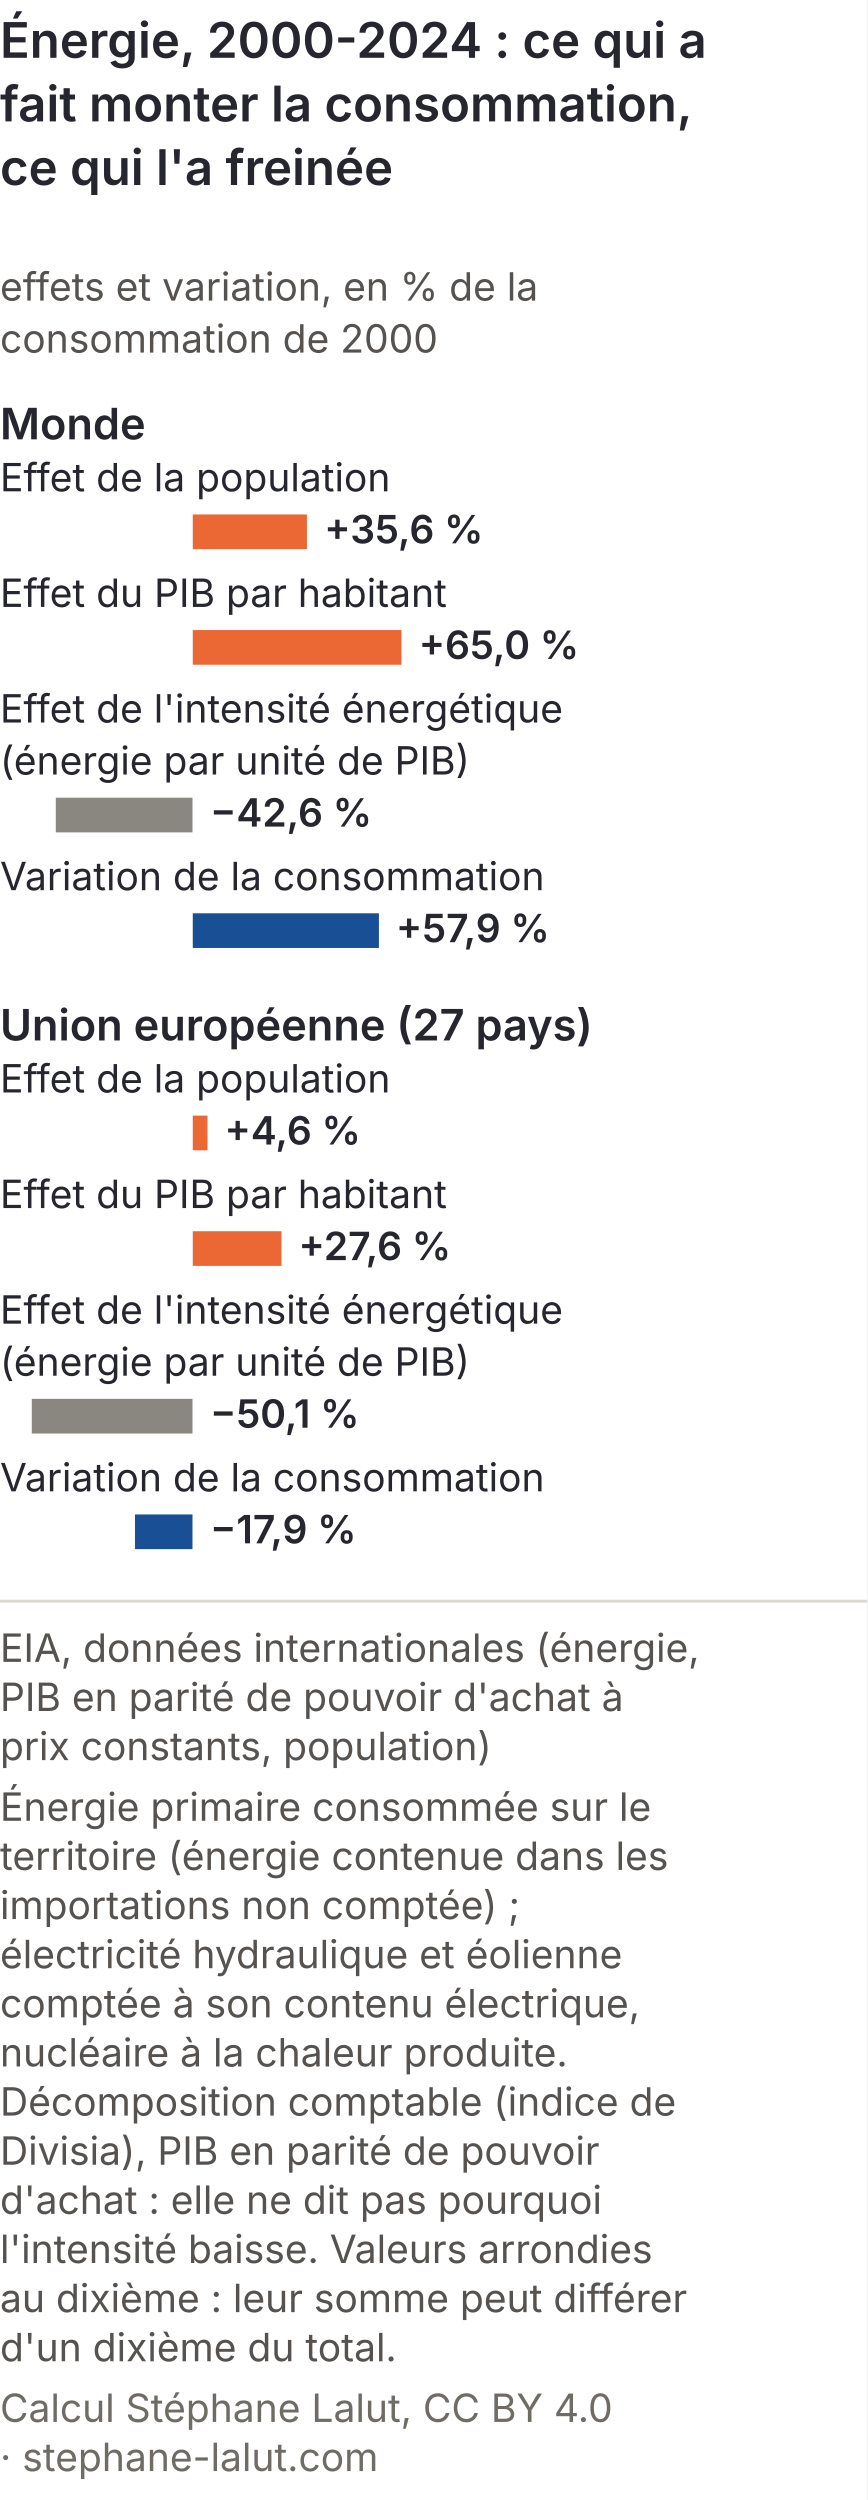
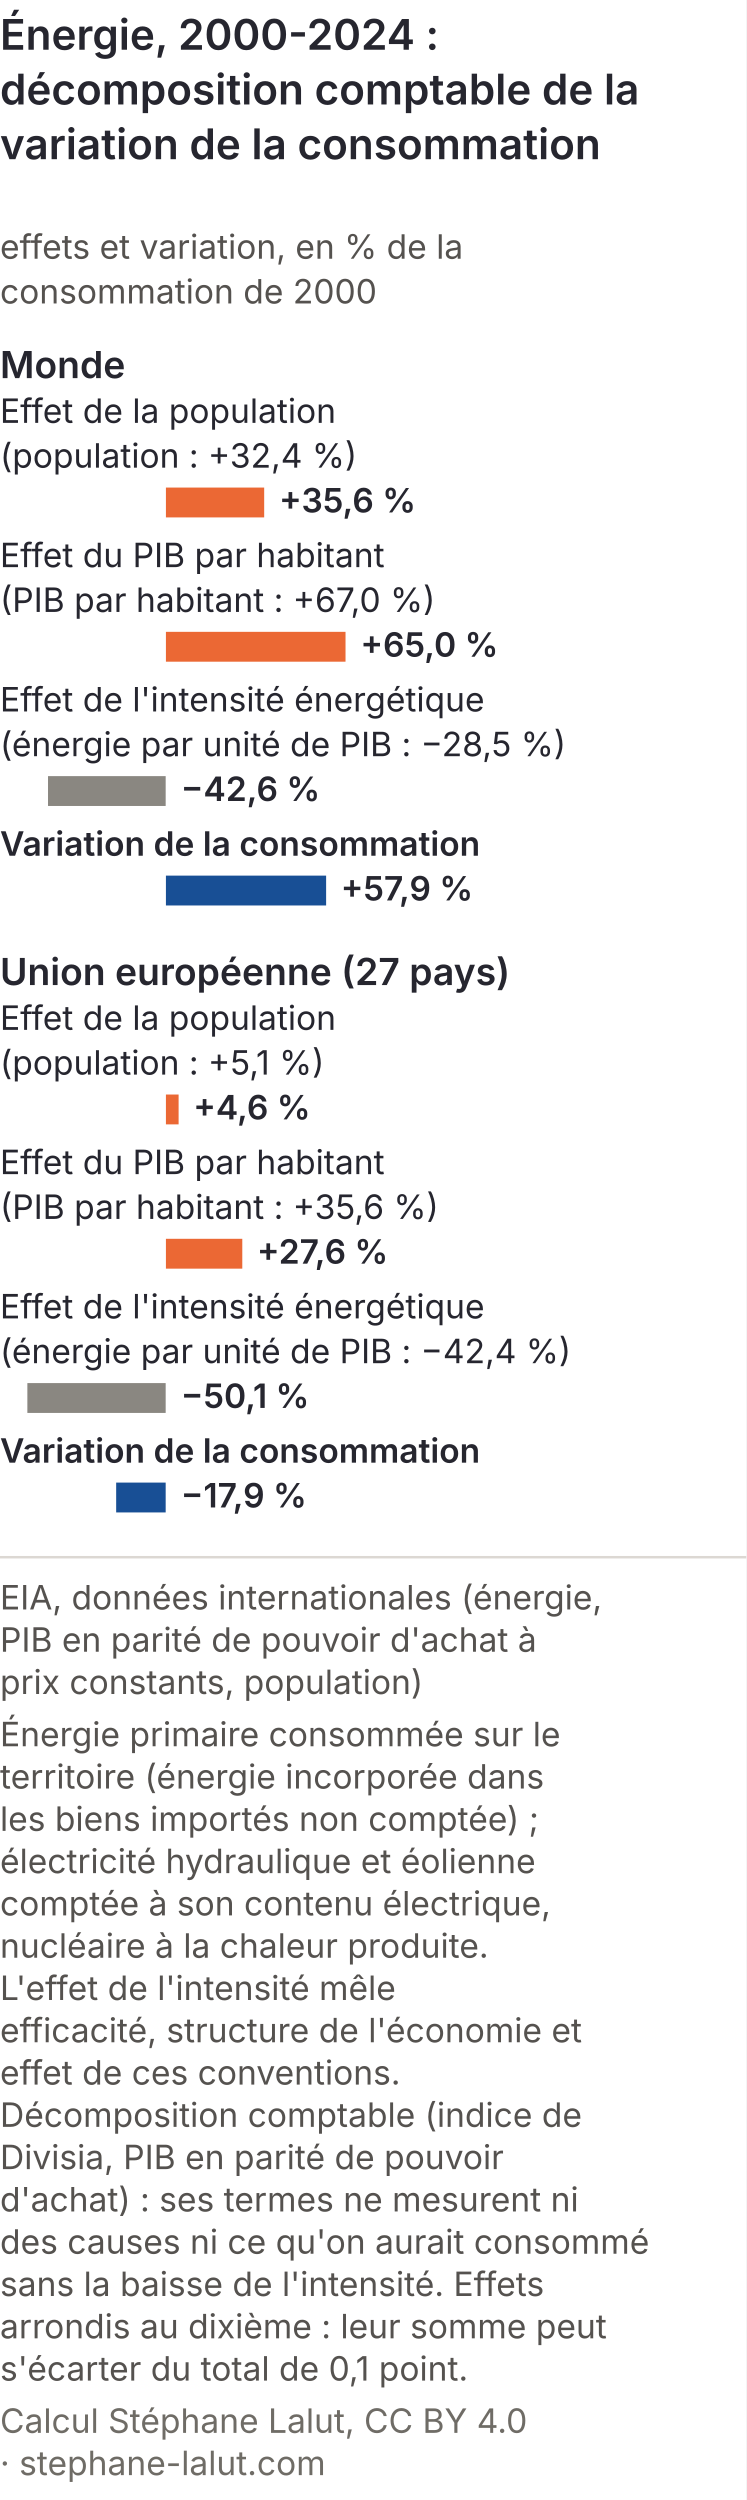
- <svg xmlns="http://www.w3.org/2000/svg" viewBox="0 0 300 865" role="img" font-variant-numeric="tabular-nums" aria-labelledby="dcm-t dcm-d" font-family="Inter, 'Helvetica Neue', Arial, sans-serif">
-   <rect width="300" height="865" fill="#ffffff" />
-   <text x="0" y="20" font-size="17" font-weight="600" fill="#26262f">Énergie, 2000-2024 : ce qui a</text>
-   <text x="0" y="42" font-size="17" font-weight="600" fill="#26262f">fait monter la consommation,</text>
-   <text x="0" y="64" font-size="17" font-weight="600" fill="#26262f">ce qui l'a freinée</text>
+ <svg xmlns="http://www.w3.org/2000/svg" viewBox="0 0 300 1005" role="img" font-variant-numeric="tabular-nums" aria-labelledby="dcm-t dcm-d" font-family="Inter, 'Helvetica Neue', Arial, sans-serif">
+   <rect width="300" height="1005" fill="#ffffff" />
+   <text x="0" y="20" font-size="17" font-weight="600" fill="#26262f">Énergie, 2000-2024 :</text>
+   <text x="0" y="42" font-size="17" font-weight="600" fill="#26262f">décomposition comptable de la</text>
+   <text x="0" y="64" font-size="17" font-weight="600" fill="#26262f">variation de la consommation</text>
  <text x="0" y="104" font-size="13.5" fill="#55524f">effets et variation, en % de la</text>
  <text x="0" y="122" font-size="13.5" fill="#55524f">consommation de 2000</text>
  <text x="0" y="152" font-size="15" font-weight="600" fill="#26262f">Monde</text>
  <text x="0" y="170" font-size="13.5" fill="#26262f">Effet de la population</text>
-   <rect x="66.7" y="178" width="39.5" height="12" fill="#eb6834" />
-   <text x="112.2" y="188" font-size="13.5" font-weight="600" fill="#26262f">+35,6 %</text>
-   <text x="0" y="210" font-size="13.5" fill="#26262f">Effet du PIB par habitant</text>
-   <rect x="66.7" y="218" width="72.2" height="12" fill="#eb6834" />
-   <text x="144.9" y="228" font-size="13.5" font-weight="600" fill="#26262f">+65,0 %</text>
-   <text x="0" y="250" font-size="13.5" fill="#26262f">Effet de l'intensité énergétique</text>
-   <text x="0" y="268" font-size="13.5" fill="#26262f">(énergie par unité de PIB)</text>
-   <rect x="19.3" y="276" width="47.3" height="12" fill="#8a8781" />
-   <text x="72.7" y="286" font-size="13.5" font-weight="600" fill="#26262f">−42,6 %</text>
-   <text x="0" y="308" font-size="13.5" fill="#26262f">Variation de la consommation</text>
-   <rect x="66.7" y="316" width="64.4" height="12" fill="#184f95" />
-   <text x="137.0" y="326" font-size="13.5" font-weight="600" fill="#26262f">+57,9 %</text>
-   <text x="0" y="360" font-size="15" font-weight="600" fill="#26262f">Union européenne (27 pays)</text>
-   <text x="0" y="378" font-size="13.5" fill="#26262f">Effet de la population</text>
-   <rect x="66.7" y="386" width="5.1" height="12" fill="#eb6834" />
-   <text x="77.7" y="396" font-size="13.5" font-weight="600" fill="#26262f">+4,6 %</text>
-   <text x="0" y="418" font-size="13.5" fill="#26262f">Effet du PIB par habitant</text>
-   <rect x="66.7" y="426" width="30.7" height="12" fill="#eb6834" />
-   <text x="103.3" y="436" font-size="13.5" font-weight="600" fill="#26262f">+27,6 %</text>
-   <text x="0" y="458" font-size="13.5" fill="#26262f">Effet de l'intensité énergétique</text>
-   <text x="0" y="476" font-size="13.5" fill="#26262f">(énergie par unité de PIB)</text>
-   <rect x="11.0" y="484" width="55.6" height="12" fill="#8a8781" />
-   <text x="72.7" y="494" font-size="13.5" font-weight="600" fill="#26262f">−50,1 %</text>
-   <text x="0" y="516" font-size="13.5" fill="#26262f">Variation de la consommation</text>
-   <rect x="46.7" y="524" width="19.9" height="12" fill="#184f95" />
-   <text x="72.7" y="534" font-size="13.5" font-weight="600" fill="#26262f">−17,9 %</text>
-   <line x1="0" y1="554.0" x2="300" y2="554.0" stroke="#dcd8d3" />
-   <text class="pied-source" x="0" y="575.0" font-size="13.5" fill="#55524f">EIA, données internationales (énergie,</text>
-   <text class="pied-source" x="0" y="592.0" font-size="13.5" fill="#55524f">PIB en parité de pouvoir d'achat à</text>
-   <text class="pied-source" x="0" y="609.0" font-size="13.5" fill="#55524f">prix constants, population)</text>
-   <text class="pied-note" x="0" y="630.0" font-size="13.5" fill="#55524f">Énergie primaire consommée sur le</text>
-   <text class="pied-note" x="0" y="647.0" font-size="13.5" fill="#55524f">territoire (énergie contenue dans les</text>
-   <text class="pied-note" x="0" y="664.0" font-size="13.5" fill="#55524f">importations non comptée) ;</text>
-   <text class="pied-note" x="0" y="681.0" font-size="13.5" fill="#55524f">électricité hydraulique et éolienne</text>
-   <text class="pied-note" x="0" y="698.0" font-size="13.5" fill="#55524f">comptée à son contenu électrique,</text>
-   <text class="pied-note" x="0" y="715.0" font-size="13.5" fill="#55524f">nucléaire à la chaleur produite.</text>
-   <text class="pied-note" x="0" y="732.0" font-size="13.5" fill="#55524f">Décomposition comptable (indice de</text>
-   <text class="pied-note" x="0" y="749.0" font-size="13.5" fill="#55524f">Divisia), PIB en parité de pouvoir</text>
-   <text class="pied-note" x="0" y="766.0" font-size="13.5" fill="#55524f">d'achat : elle ne dit pas pourquoi</text>
-   <text class="pied-note" x="0" y="783.0" font-size="13.5" fill="#55524f">l'intensité baisse. Valeurs arrondies</text>
-   <text class="pied-note" x="0" y="800.0" font-size="13.5" fill="#55524f">au dixième : leur somme peut différer</text>
-   <text class="pied-note" x="0" y="817.0" font-size="13.5" fill="#55524f">d'un dixième du total.</text>
-   <text class="pied-licence" x="0" y="838.0" font-size="13.5" fill="#6f6c66">Calcul Stéphane Lalut, CC BY 4.0</text>
-   <text class="pied-licence" x="0" y="855.0" font-size="13.5" fill="#6f6c66">· stephane-lalut.com</text>
+   <text x="0" y="188" font-size="13.5" fill="#26262f">(population : +32,4 %)</text>
+   <rect x="66.7" y="196" width="39.5" height="12" fill="#eb6834" />
+   <text x="112.2" y="206" font-size="13.5" font-weight="600" fill="#26262f">+35,6 %</text>
+   <text x="0" y="228" font-size="13.5" fill="#26262f">Effet du PIB par habitant</text>
+   <text x="0" y="246" font-size="13.5" fill="#26262f">(PIB par habitant : +67,0 %)</text>
+   <rect x="66.7" y="254" width="72.2" height="12" fill="#eb6834" />
+   <text x="144.9" y="264" font-size="13.5" font-weight="600" fill="#26262f">+65,0 %</text>
+   <text x="0" y="286" font-size="13.5" fill="#26262f">Effet de l'intensité énergétique</text>
+   <text x="0" y="304" font-size="13.5" fill="#26262f">(énergie par unité de PIB : −28,5 %)</text>
+   <rect x="19.3" y="312" width="47.3" height="12" fill="#8a8781" />
+   <text x="72.7" y="322" font-size="13.5" font-weight="600" fill="#26262f">−42,6 %</text>
+   <text x="0" y="344" font-size="13.5" font-weight="600" fill="#26262f">Variation de la consommation</text>
+   <rect x="66.7" y="352" width="64.4" height="12" fill="#184f95" />
+   <text x="137.0" y="362" font-size="13.5" font-weight="600" fill="#26262f">+57,9 %</text>
+   <text x="0" y="396" font-size="15" font-weight="600" fill="#26262f">Union européenne (27 pays)</text>
+   <text x="0" y="414" font-size="13.5" fill="#26262f">Effet de la population</text>
+   <text x="0" y="432" font-size="13.5" fill="#26262f">(population : +5,1 %)</text>
+   <rect x="66.7" y="440" width="5.1" height="12" fill="#eb6834" />
+   <text x="77.7" y="450" font-size="13.5" font-weight="600" fill="#26262f">+4,6 %</text>
+   <text x="0" y="472" font-size="13.5" fill="#26262f">Effet du PIB par habitant</text>
+   <text x="0" y="490" font-size="13.5" fill="#26262f">(PIB par habitant : +35,6 %)</text>
+   <rect x="66.7" y="498" width="30.7" height="12" fill="#eb6834" />
+   <text x="103.3" y="508" font-size="13.5" font-weight="600" fill="#26262f">+27,6 %</text>
+   <text x="0" y="530" font-size="13.5" fill="#26262f">Effet de l'intensité énergétique</text>
+   <text x="0" y="548" font-size="13.5" fill="#26262f">(énergie par unité de PIB : −42,4 %)</text>
+   <rect x="11.0" y="556" width="55.6" height="12" fill="#8a8781" />
+   <text x="72.7" y="566" font-size="13.5" font-weight="600" fill="#26262f">−50,1 %</text>
+   <text x="0" y="588" font-size="13.5" font-weight="600" fill="#26262f">Variation de la consommation</text>
+   <rect x="46.7" y="596" width="19.9" height="12" fill="#184f95" />
+   <text x="72.7" y="606" font-size="13.5" font-weight="600" fill="#26262f">−17,9 %</text>
+   <line x1="0" y1="626.0" x2="300" y2="626.0" stroke="#dcd8d3" />
+   <text class="pied-source" x="0" y="647.0" font-size="13.5" fill="#55524f">EIA, données internationales (énergie,</text>
+   <text class="pied-source" x="0" y="664.0" font-size="13.5" fill="#55524f">PIB en parité de pouvoir d'achat à</text>
+   <text class="pied-source" x="0" y="681.0" font-size="13.5" fill="#55524f">prix constants, population)</text>
+   <text class="pied-note" x="0" y="702.0" font-size="13.5" fill="#55524f">Énergie primaire consommée sur le</text>
+   <text class="pied-note" x="0" y="719.0" font-size="13.5" fill="#55524f">territoire (énergie incorporée dans</text>
+   <text class="pied-note" x="0" y="736.0" font-size="13.5" fill="#55524f">les biens importés non comptée) ;</text>
+   <text class="pied-note" x="0" y="753.0" font-size="13.5" fill="#55524f">électricité hydraulique et éolienne</text>
+   <text class="pied-note" x="0" y="770.0" font-size="13.5" fill="#55524f">comptée à son contenu électrique,</text>
+   <text class="pied-note" x="0" y="787.0" font-size="13.5" fill="#55524f">nucléaire à la chaleur produite.</text>
+   <text class="pied-note" x="0" y="804.0" font-size="13.5" fill="#55524f">L'effet de l'intensité mêle</text>
+   <text class="pied-note" x="0" y="821.0" font-size="13.5" fill="#55524f">efficacité, structure de l'économie et</text>
+   <text class="pied-note" x="0" y="838.0" font-size="13.5" fill="#55524f">effet de ces conventions.</text>
+   <text class="pied-note" x="0" y="855.0" font-size="13.5" fill="#55524f">Décomposition comptable (indice de</text>
+   <text class="pied-note" x="0" y="872.0" font-size="13.5" fill="#55524f">Divisia, PIB en parité de pouvoir</text>
+   <text class="pied-note" x="0" y="889.0" font-size="13.5" fill="#55524f">d'achat) : ses termes ne mesurent ni</text>
+   <text class="pied-note" x="0" y="906.0" font-size="13.5" fill="#55524f">des causes ni ce qu'on aurait consommé</text>
+   <text class="pied-note" x="0" y="923.0" font-size="13.5" fill="#55524f">sans la baisse de l'intensité. Effets</text>
+   <text class="pied-note" x="0" y="940.0" font-size="13.5" fill="#55524f">arrondis au dixième : leur somme peut</text>
+   <text class="pied-note" x="0" y="957.0" font-size="13.5" fill="#55524f">s'écarter du total de 0,1 point.</text>
+   <text class="pied-licence" x="0" y="978.0" font-size="13.5" fill="#6f6c66">Calcul Stéphane Lalut, CC BY 4.0</text>
+   <text class="pied-licence" x="0" y="995.0" font-size="13.5" fill="#6f6c66">· stephane-lalut.com</text>
</svg>
